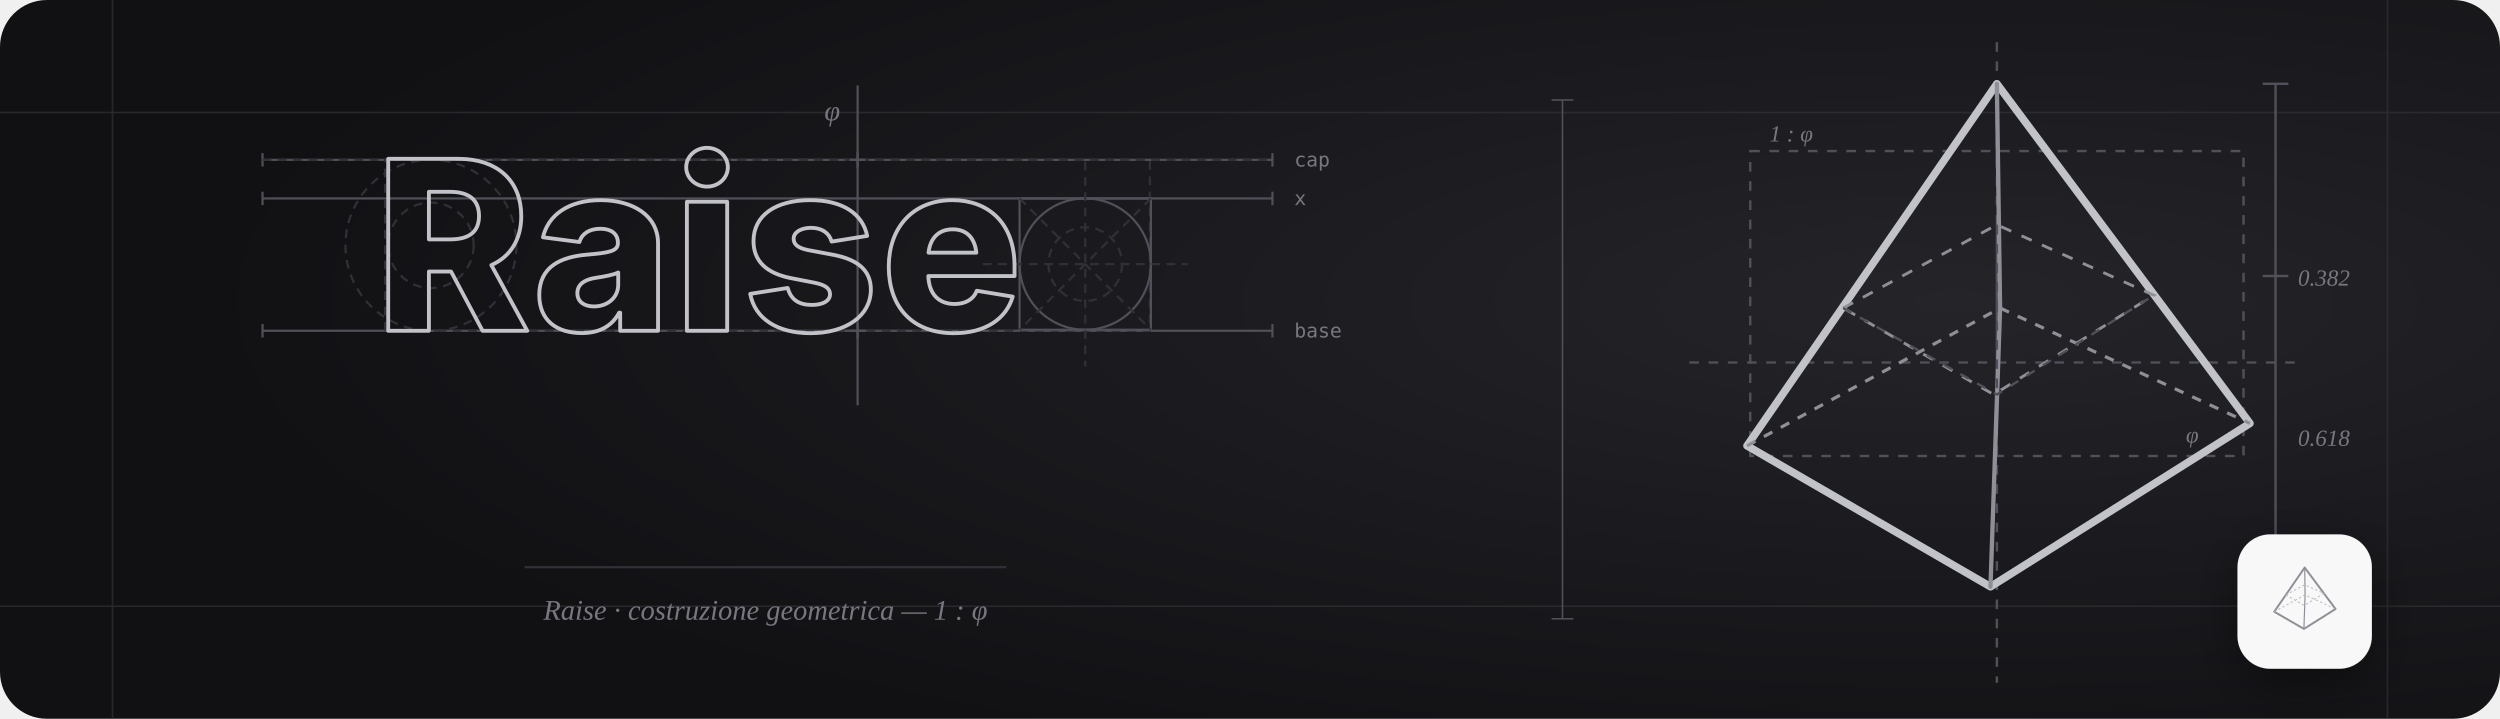
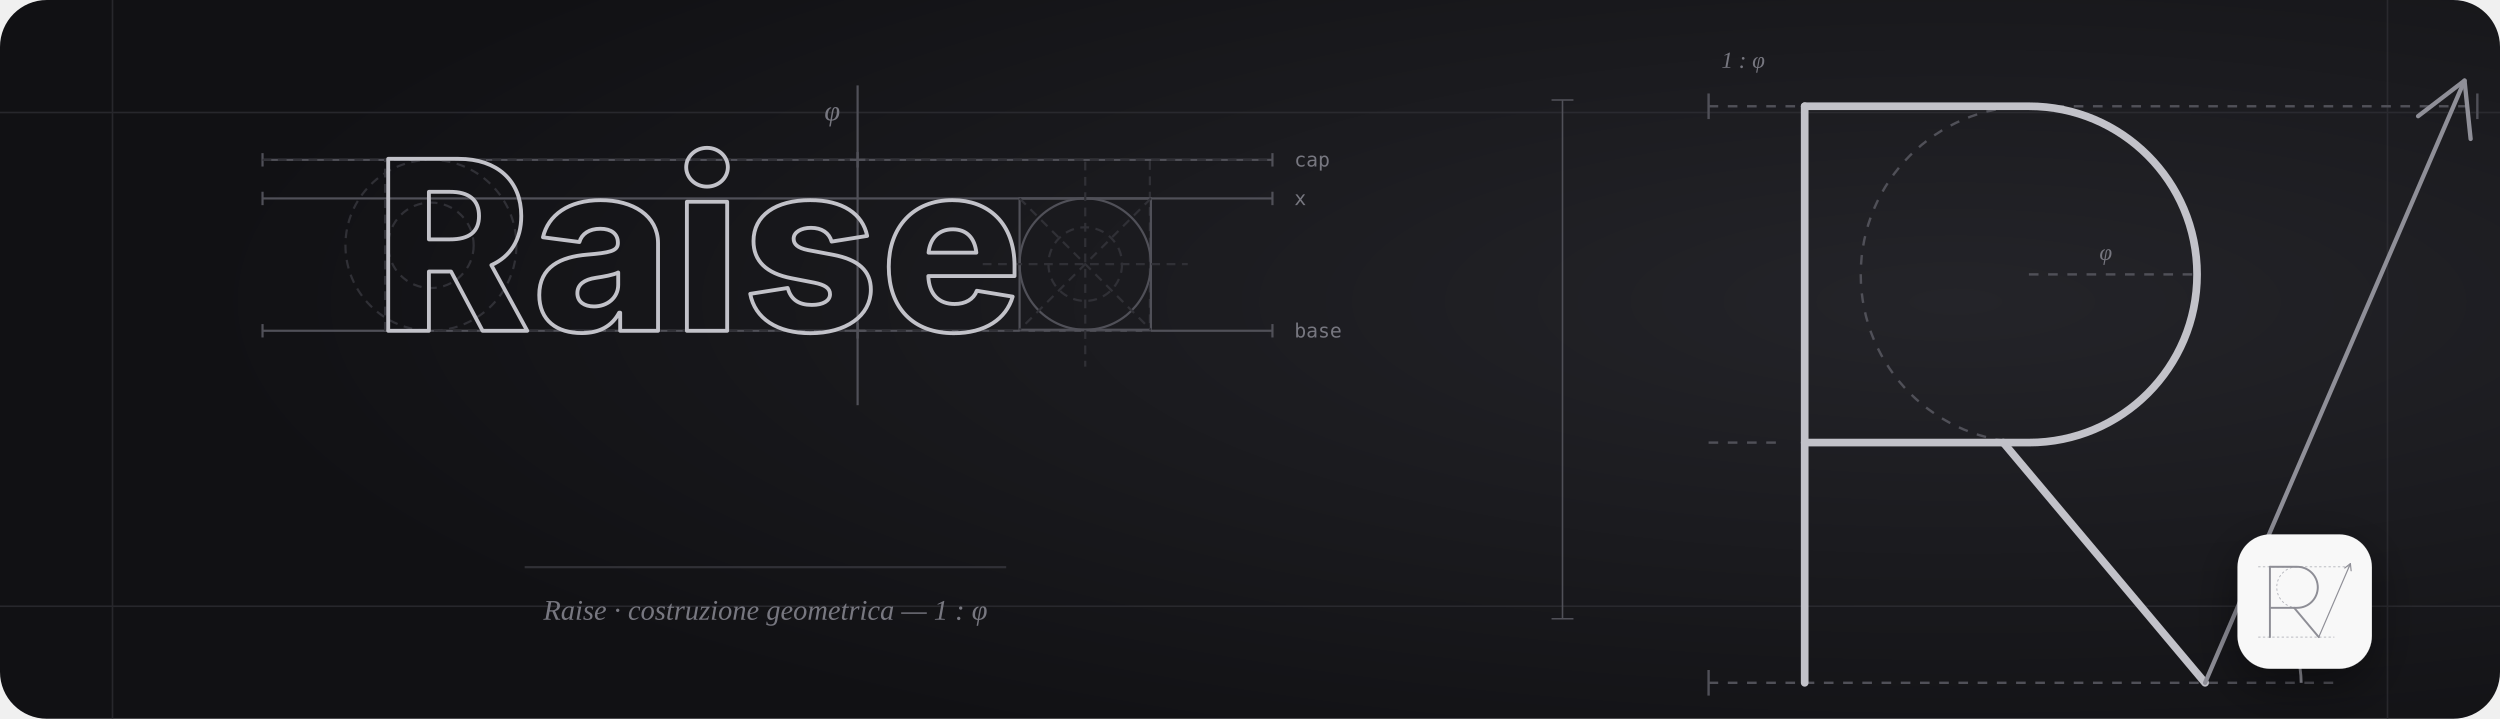
<svg xmlns="http://www.w3.org/2000/svg" width="1600" height="460" viewBox="0 0 1600 460" role="img" aria-label="Raise">
  <defs>
    <radialGradient id="paper" cx="78%" cy="42%" r="70%">
      <stop offset="0" stop-color="#242429" />
      <stop offset="1" stop-color="#111114" />
    </radialGradient>
    <filter id="softShadow" x="-30%" y="-30%" width="160%" height="170%">
      <feDropShadow dx="0" dy="10" stdDeviation="16" flood-color="#000" flood-opacity="0.42" />
    </filter>
    <clipPath id="frame">
      <rect width="1600" height="460" rx="30" />
    </clipPath>
  </defs>
  <g clip-path="url(#frame)">
    <rect width="1600" height="460" fill="url(#paper)" />
    <g fill="none" stroke="#303036" stroke-width="1" opacity="0.7">
      <path d="M0 72H1600M0 388H1600" />
      <path d="M72 0V460M1528 0V460" />
    </g>
    <svg x="58" y="24" width="900" height="412" viewBox="150 85 470 250" preserveAspectRatio="xMidYMid meet">
      <line x1="178.7" y1="132.5" x2="570.9" y2="132.5" style="stroke:#505058" stroke-width="0.85" />
      <path d="M 178.7 129.9 V 135.1 M 570.9 129.9 V 135.1" style="stroke:#505058" stroke-width="0.85" />
      <text x="579.4" y="135.1" style="font:7.65px ui-monospace,'SF Mono',Menlo,monospace;fill:#777780">cap</text>
      <line x1="178.7" y1="147.5" x2="570.9" y2="147.5" style="stroke:#505058" stroke-width="0.85" />
      <path d="M 178.7 144.9 V 150.1 M 570.9 144.9 V 150.1" style="stroke:#505058" stroke-width="0.85" />
      <text x="579.4" y="150.1" style="font:7.65px ui-monospace,'SF Mono',Menlo,monospace;fill:#777780">x</text>
      <line x1="178.7" y1="198.9" x2="570.9" y2="198.9" style="stroke:#505058" stroke-width="0.85" />
      <path d="M 178.7 196.3 V 201.5 M 570.9 196.3 V 201.5" style="stroke:#505058" stroke-width="0.85" />
      <text x="579.4" y="201.5" style="font:7.65px ui-monospace,'SF Mono',Menlo,monospace;fill:#777780">base</text>
      <line x1="178.7" y1="132.5" x2="570.9" y2="132.5" style="stroke:#303036" stroke-width="0.85" stroke-dasharray="3.4 2.55" />
      <rect x="226.3" y="132.5" width="297" height="66.4" fill="none" style="stroke:#303036" stroke-width="0.85" stroke-dasharray="3.4 2.55" />
      <line x1="409.8" y1="103.6" x2="409.8" y2="227.8" style="stroke:#505058" stroke-width="0.85" />
      <path d="M 406.8 132.5 H 412.8 M 409.8 129.5 V 135.5" style="stroke:#505058" stroke-width="0.85" fill="none" />
      <path d="M 406.8 198.9 H 412.8 M 409.8 195.9 V 201.9" style="stroke:#505058" stroke-width="0.85" fill="none" />
      <text x="403" y="117.2" text-anchor="end" style="font:italic 11.05px Georgia,'Times New Roman',serif;fill:#777780">φ</text>
      <rect x="472.7" y="147.5" width="51" height="51" fill="none" style="stroke:#505058" stroke-width="0.85" />
      <circle cx="498.2" cy="173" r="25.5" fill="none" style="stroke:#505058" stroke-width="0.85" />
      <circle cx="498.2" cy="173" r="14.3" fill="none" style="stroke:#303036" stroke-width="0.85" stroke-dasharray="3.4 2.55" />
      <path d="M 458.4 173 H 538 M 498.2 133.2 V 212.8" style="stroke:#303036" stroke-width="0.85" stroke-dasharray="3.4 2.55" />
      <path d="M 472.7 147.5 L 523.7 198.5 M 523.7 147.5 L 472.7 198.5" style="stroke:#303036" stroke-width="0.85" stroke-dasharray="3.4 2.55" />
      <circle cx="244.1" cy="165.7" r="33.2" fill="none" style="stroke:#303036" stroke-width="0.85" stroke-dasharray="3.4 2.55" />
      <circle cx="244.1" cy="165.7" r="16.6" fill="none" style="stroke:#303036" stroke-width="0.85" stroke-dasharray="3.4 2.55" />
      <line x1="280.5" y1="290.7" x2="467.5" y2="290.7" style="stroke:#303036" stroke-width="0.85" />
      <text x="374" y="311.1" text-anchor="middle" style="font:italic 11.05px Georgia,'Times New Roman',serif;fill:#777780">Raise · costruzione geometrica — 1 : φ</text>
      <text x="222.3" y="198.9" style="font:800 91.8px -apple-system,BlinkMacSystemFont,'SF Pro Text',sans-serif;letter-spacing:0.85px;fill:none;stroke:#c2c2c9;stroke-width:1.5;stroke-linejoin:round">Raise</text>
    </svg>
    <path d="M1000 64V396" fill="none" stroke="#505058" stroke-width="1" />
    <path d="M993 64h14M993 396h14" fill="none" stroke="#505058" stroke-width="1" />
    <g transform="translate(1032 -14) scale(2.05)">
-       <rect x="43" y="54" width="154" height="95.2" fill="none" stroke="#505058" stroke-width="0.75" stroke-dasharray="3 3" />
-       <path d="M24 120h192M120 20v200" fill="none" stroke="#505058" stroke-width="0.75" stroke-dasharray="3 3" />
-       <path d="M120 33 42 146l76 44 81-51L120 33Z" fill="none" stroke="#c2c2c9" stroke-width="2.4" stroke-linecap="round" stroke-linejoin="round" />
-       <path d="M120 33 121 103M121 103l-3 87" fill="none" stroke="#8f8f98" stroke-width="1.35" stroke-linecap="round" />
-       <path d="M42 146 121 103 199 139" fill="none" stroke="#8f8f98" stroke-width="1" stroke-dasharray="3 3" />
-       <path d="M72 103 120 77l49 22-50 31-47-27Z" fill="none" stroke="#8f8f98" stroke-width="0.9" stroke-dasharray="3.5 3.5" />
-       <path d="M72 103 120 130 169 99M120 77v53" fill="none" stroke="#505058" stroke-width="0.75" stroke-dasharray="3 3" />
-       <path d="M207 33v157M203 33h8M203 93h8M203 190h8" fill="none" stroke="#505058" stroke-width="0.75" />
+       <path d="M30 40h240M30 145h22M30 220h195" fill="none" stroke="#505058" stroke-width="0.75" stroke-dasharray="3 3" />
+       <path d="M30 36v8M270 36v8M30 216v8" fill="none" stroke="#505058" stroke-width="0.75" />
+       <circle cx="130" cy="92.5" r="52.5" fill="none" stroke="#505058" stroke-width="0.75" stroke-dasharray="3 3" />
+       <path d="M130 92.5h52.5" fill="none" stroke="#505058" stroke-width="0.75" stroke-dasharray="3 3" />
+       <path d="M60 40v180" fill="none" stroke="#c2c2c9" stroke-width="2.4" stroke-linecap="round" />
+       <path d="M60 40h70a52.5 52.5 0 0 1 0 105H60" fill="none" stroke="#c2c2c9" stroke-width="2.4" stroke-linecap="round" stroke-linejoin="round" />
+       <path d="M122 145l63 75" fill="none" stroke="#c2c2c9" stroke-width="2.4" stroke-linecap="round" />
+       <path d="M185 220l81-188" fill="none" stroke="#8f8f98" stroke-width="1.35" stroke-linecap="round" />
+       <path d="M267.9 50.2 266 32l-14.5 11.1" fill="none" stroke="#8f8f98" stroke-width="1.35" stroke-linecap="round" stroke-linejoin="round" />
+       <path d="M215 220a30 30 0 0 0-18.2-27.5" fill="none" stroke="#8f8f98" stroke-width="0.9" />
      <g fill="#777780" font-family="Georgia, 'Times New Roman', serif" font-size="7.2" font-style="italic">
-         <text x="214" y="96">0.382</text>
-         <text x="214" y="146">0.618</text>
-         <text x="179" y="145">φ</text>
-         <text x="49" y="51">1 : φ</text>
+         <text x="152" y="88">φ</text>
+         <text x="222" y="206">α</text>
+         <text x="34" y="28">1 : φ</text>
      </g>
    </g>
    <g transform="translate(1432 342)" filter="url(#softShadow)">
      <rect width="86" height="86" rx="21" fill="#f8f8f8" />
      <rect x="0.5" y="0.5" width="85" height="85" rx="20.5" fill="none" stroke="#ffffff" stroke-opacity="0.06" />
-       <g transform="translate(13 13) scale(.25)">
-         <path d="M120 33 42 146l76 44 81-51L120 33Z" fill="none" stroke="#8e8e96" stroke-width="5" stroke-linejoin="round" />
-         <path d="M120 33 121 103M121 103l-3 87" fill="none" stroke="#8e8e96" stroke-width="3" />
-         <path d="M42 146 121 103 199 139M72 103 120 77l49 22-50 31-47-27Z" fill="none" stroke="#b4b5bc" stroke-width="2.3" stroke-dasharray="6 6" />
+       <g transform="translate(5.75 10.75) scale(.25)">
+         <path d="M30 40h240M30 220h195" fill="none" stroke="#b4b5bc" stroke-width="2.3" stroke-dasharray="6 6" />
+         <circle cx="130" cy="92.5" r="52.5" fill="none" stroke="#b4b5bc" stroke-width="2.3" stroke-dasharray="6 6" />
+         <path d="M60 40v180" fill="none" stroke="#8e8e96" stroke-width="5" stroke-linecap="round" />
+         <path d="M60 40h70a52.5 52.5 0 0 1 0 105H60" fill="none" stroke="#8e8e96" stroke-width="5" stroke-linecap="round" stroke-linejoin="round" />
+         <path d="M122 145l63 75" fill="none" stroke="#8e8e96" stroke-width="5" stroke-linecap="round" />
+         <path d="M185 220l81-188" fill="none" stroke="#8e8e96" stroke-width="3" stroke-linecap="round" />
+         <path d="M267.9 50.2 266 32l-14.5 11.1" fill="none" stroke="#8e8e96" stroke-width="3" stroke-linecap="round" stroke-linejoin="round" />
      </g>
    </g>
  </g>
</svg>
